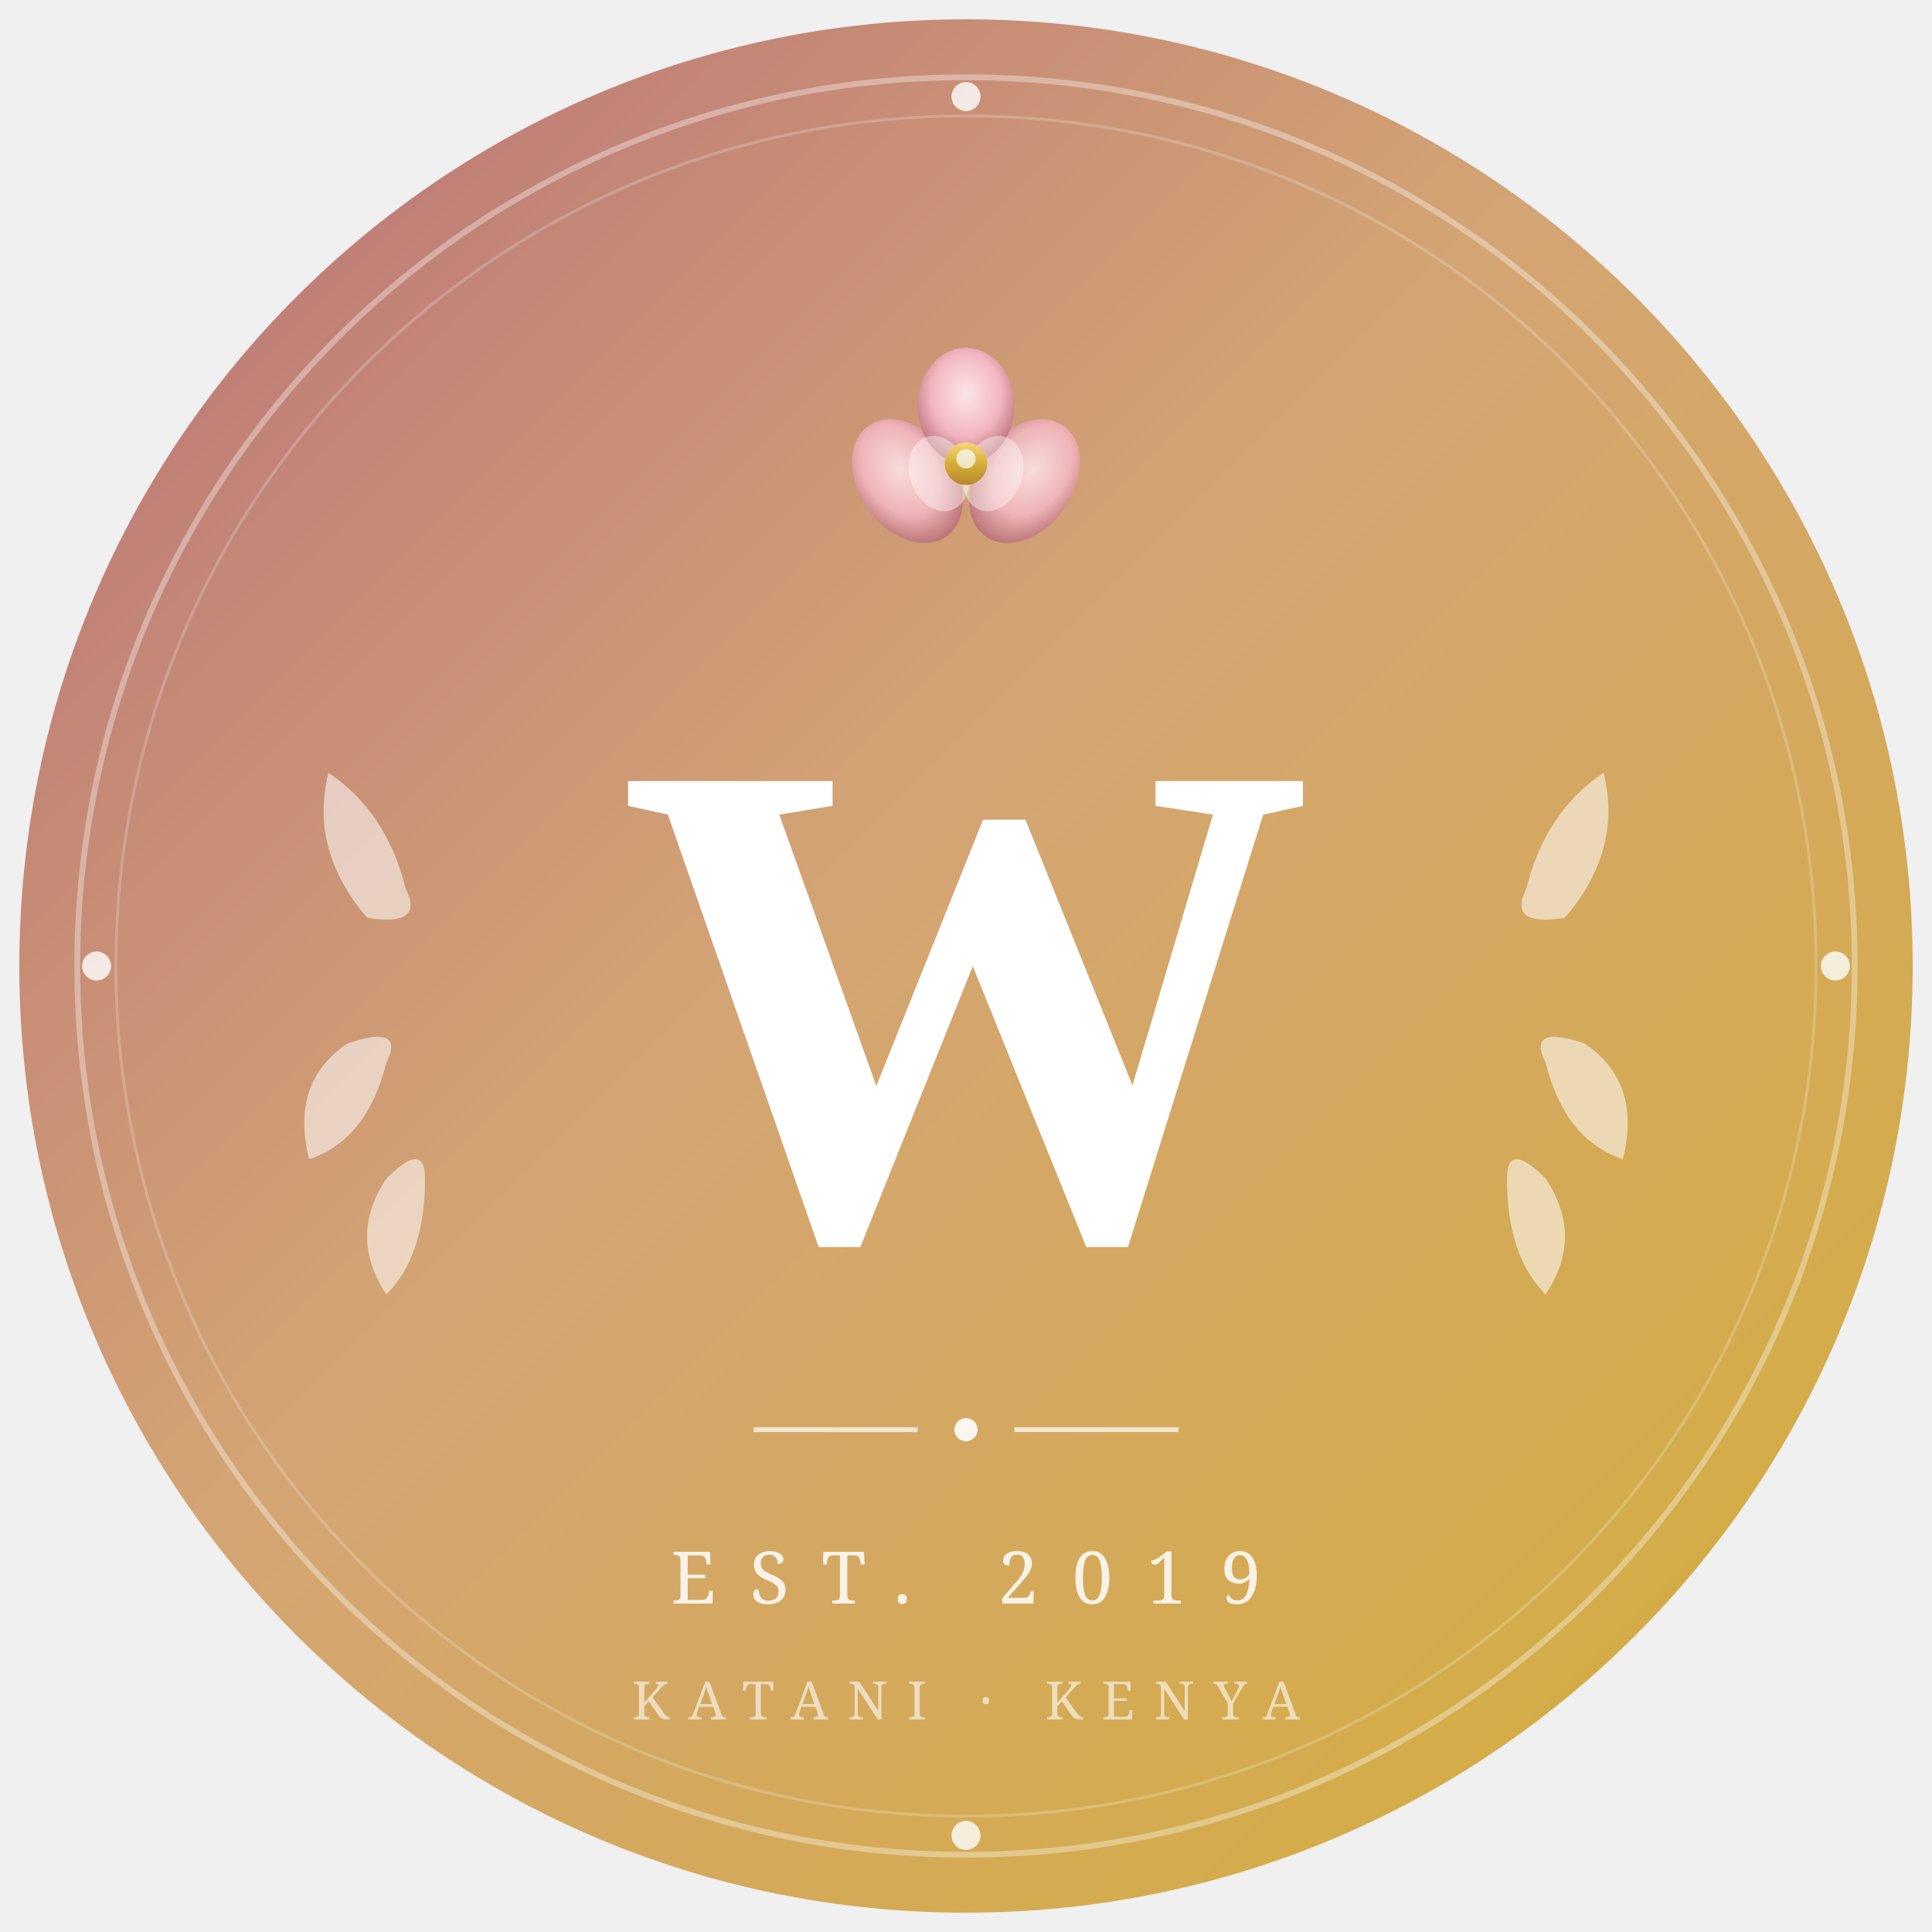
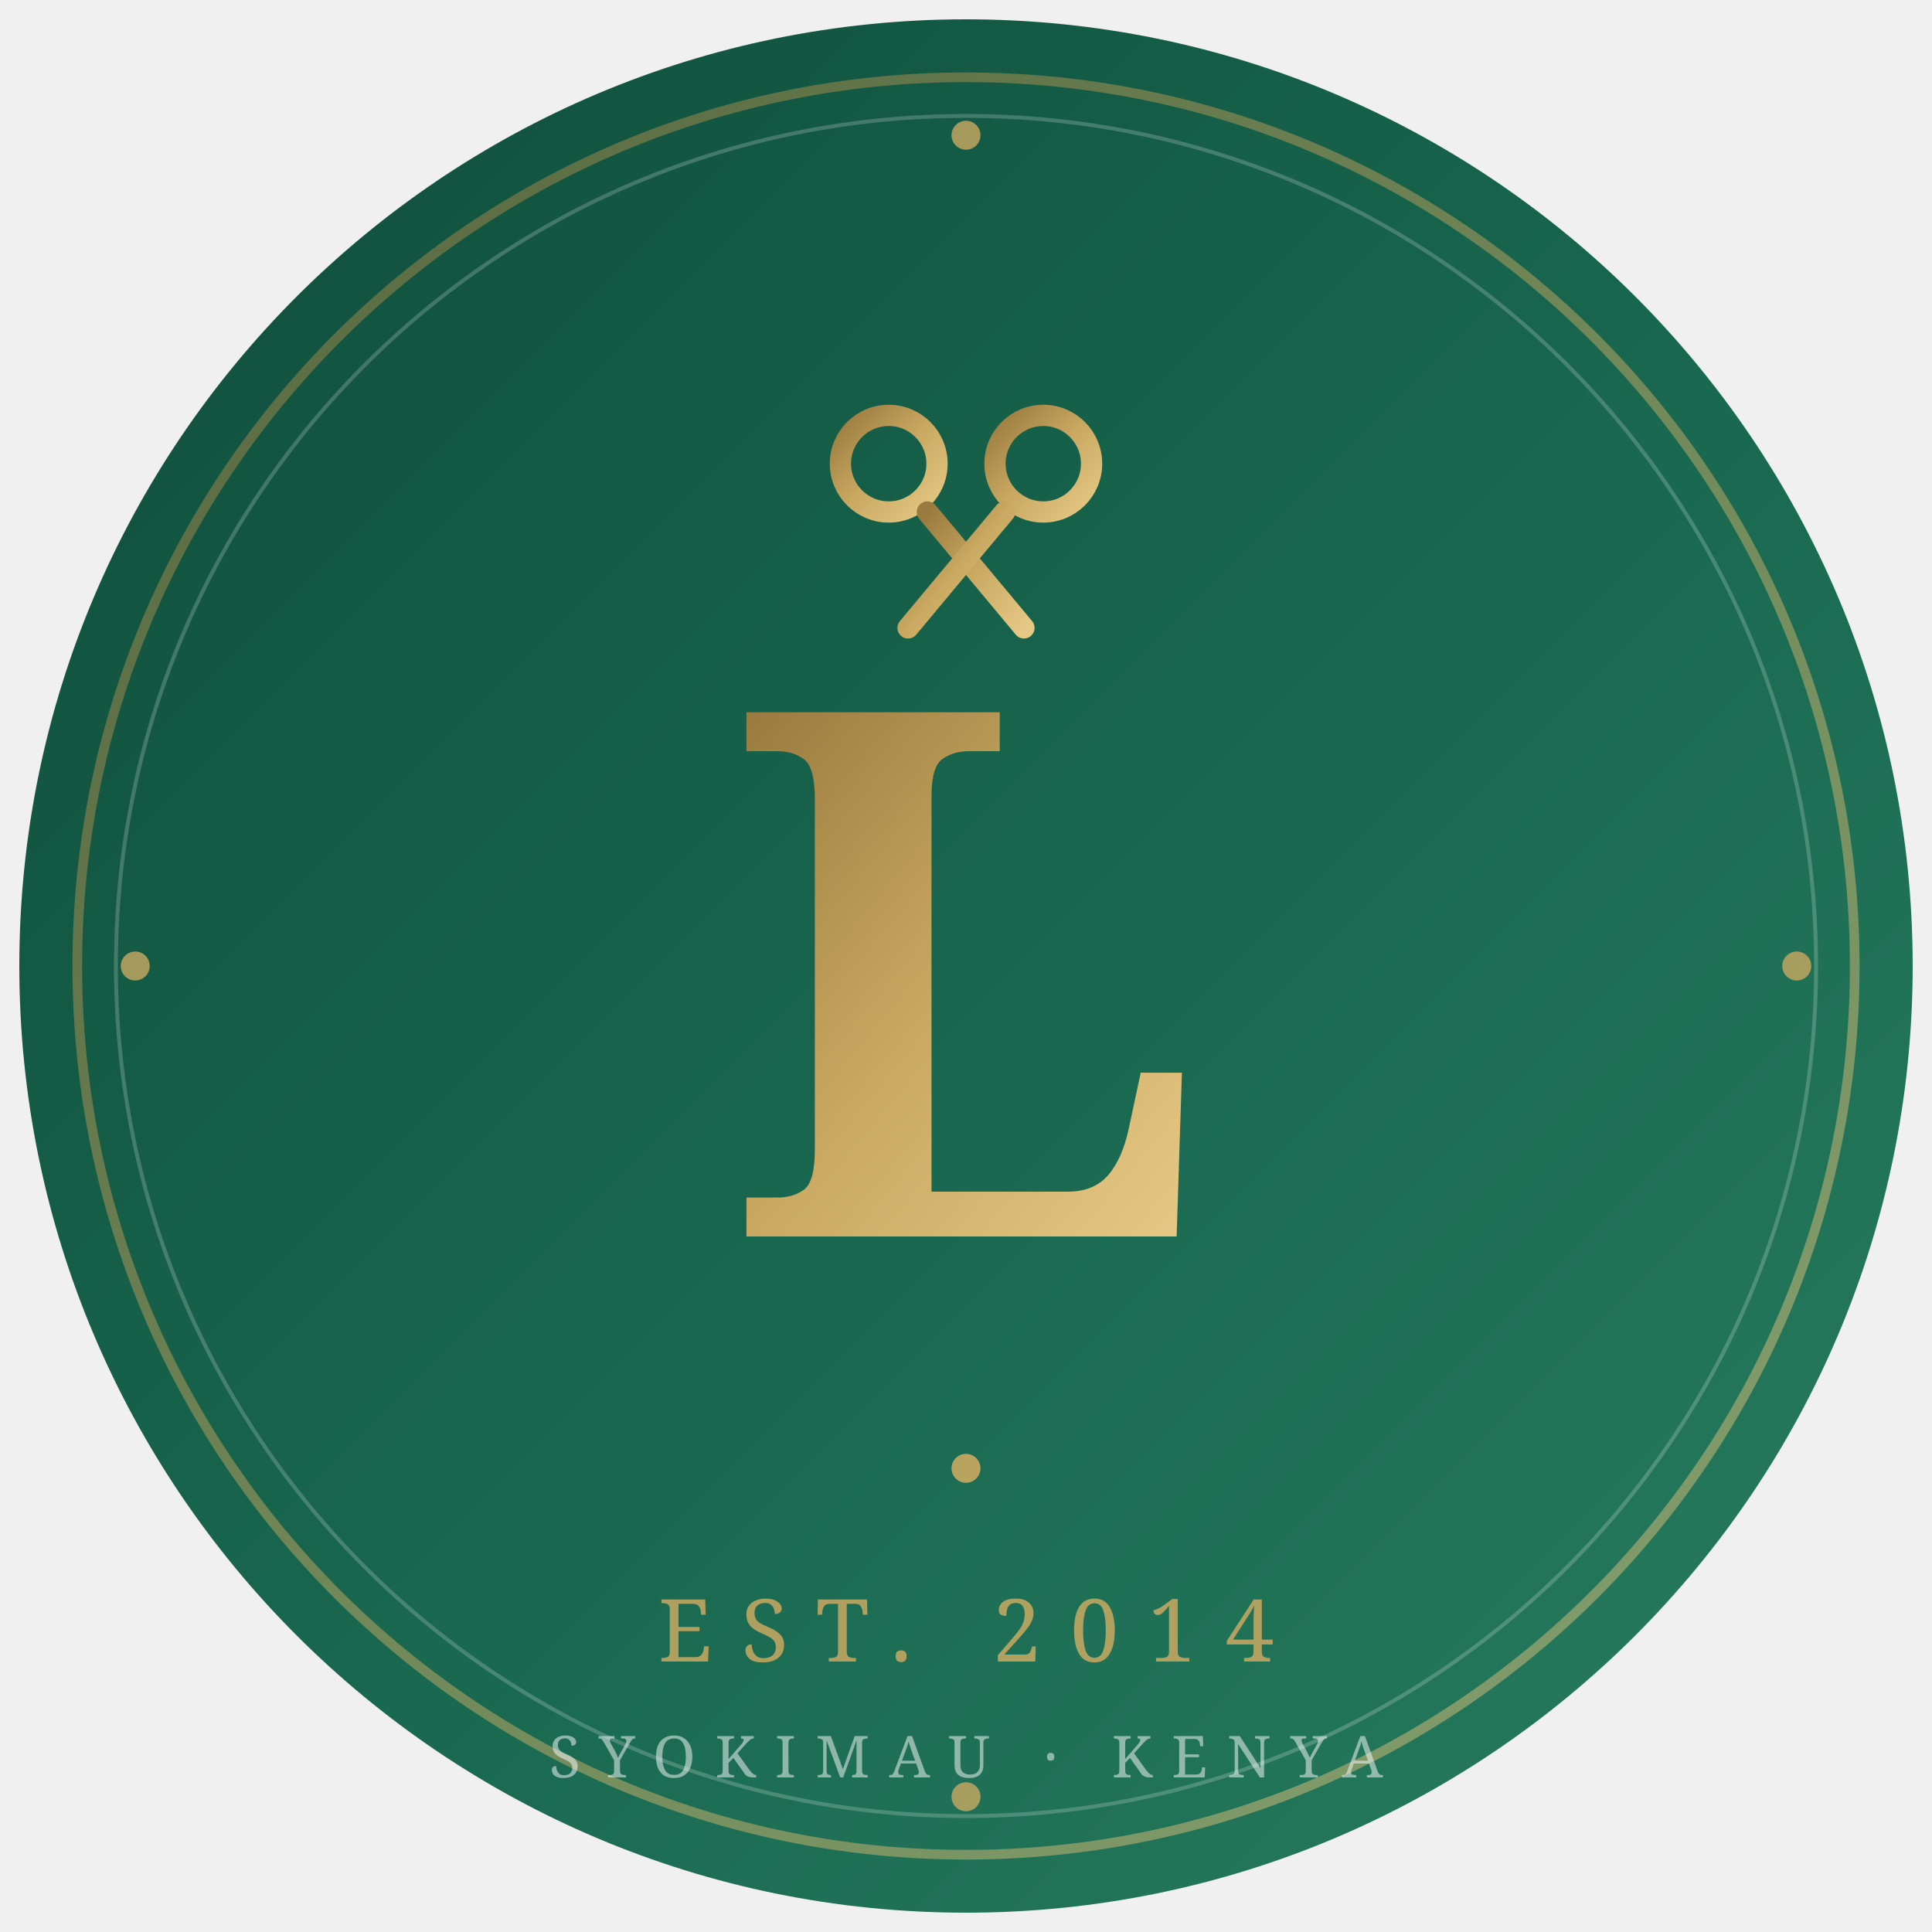
<svg xmlns="http://www.w3.org/2000/svg" viewBox="0 0 200 200" fill="none">
  <defs>
    <linearGradient id="bgGrad" x1="0%" y1="0%" x2="100%" y2="100%">
-       <stop offset="0%" stop-color="#B76E79" />
-       <stop offset="45%" stop-color="#D4A574" />
-       <stop offset="100%" stop-color="#D4AF37" />
+       <stop offset="0%" stop-color="#0F4C3A" />
+       <stop offset="60%" stop-color="#1A6B52" />
+       <stop offset="100%" stop-color="#2A7D5F" />
    </linearGradient>
-     <linearGradient id="goldShine" x1="0%" y1="0%" x2="0%" y2="100%">
-       <stop offset="0%" stop-color="#F4D77A" />
-       <stop offset="50%" stop-color="#D4AF37" />
-       <stop offset="100%" stop-color="#B8862A" />
+     <linearGradient id="goldGrad" x1="0%" y1="0%" x2="100%" y2="100%">
+       <stop offset="0%" stop-color="#9A7B3F" />
+       <stop offset="50%" stop-color="#C9A961" />
+       <stop offset="100%" stop-color="#E5C885" />
    </linearGradient>
-     <radialGradient id="roseGrad" cx="50%" cy="40%" r="60%">
-       <stop offset="0%" stop-color="#FFE8EC" />
-       <stop offset="60%" stop-color="#F4B8C4" />
-       <stop offset="100%" stop-color="#B76E79" />
-     </radialGradient>
  </defs>
  <circle cx="100" cy="100" r="98" fill="url(#bgGrad)" />
-   <circle cx="100" cy="100" r="92" fill="none" stroke="#FFFFFF" stroke-width="0.6" opacity="0.35" />
-   <circle cx="100" cy="100" r="88" fill="none" stroke="#FFFFFF" stroke-width="0.3" opacity="0.2" />
-   <circle cx="100" cy="10" r="1.5" fill="#FFFFFF" opacity="0.8" />
-   <circle cx="100" cy="190" r="1.5" fill="#FFFFFF" opacity="0.8" />
-   <circle cx="10" cy="100" r="1.5" fill="#FFFFFF" opacity="0.8" />
-   <circle cx="190" cy="100" r="1.5" fill="#FFFFFF" opacity="0.8" />
-   <g fill="#FFFFFF" opacity="0.55">
-     <path d="M 38 95 Q 32 88 34 80 Q 40 84 42 92 Q 44 96 38 95 Z" />
-     <path d="M 36 108 Q 30 112 32 120 Q 38 118 40 110 Q 42 106 36 108 Z" />
-     <path d="M 40 122 Q 36 128 40 134 Q 44 130 44 122 Q 44 118 40 122 Z" />
+   <circle cx="100" cy="100" r="92" fill="none" stroke="url(#goldGrad)" stroke-width="1" opacity="0.5" />
+   <circle cx="100" cy="100" r="88" fill="none" stroke="#FFFFFF" stroke-width="0.4" opacity="0.2" />
+   <circle cx="100" cy="14" r="1.5" fill="#C9A961" opacity="0.8" />
+   <circle cx="100" cy="186" r="1.5" fill="#C9A961" opacity="0.8" />
+   <circle cx="14" cy="100" r="1.5" fill="#C9A961" opacity="0.8" />
+   <circle cx="186" cy="100" r="1.5" fill="#C9A961" opacity="0.8" />
+   <g transform="translate(100, 52)" stroke="url(#goldGrad)" stroke-width="2.2" fill="none" stroke-linecap="round" stroke-linejoin="round">
+     <circle cx="-8" cy="-4" r="5" />
+     <circle cx="8" cy="-4" r="5" />
+     <line x1="-4" y1="1" x2="6" y2="13" />
+     <line x1="4" y1="1" x2="-6" y2="13" />
  </g>
-   <g fill="#FFFFFF" opacity="0.55" transform="translate(200, 0) scale(-1, 1)">
-     <path d="M 38 95 Q 32 88 34 80 Q 40 84 42 92 Q 44 96 38 95 Z" />
-     <path d="M 36 108 Q 30 112 32 120 Q 38 118 40 110 Q 42 106 36 108 Z" />
-     <path d="M 40 122 Q 36 128 40 134 Q 44 130 44 122 Q 44 118 40 122 Z" />
+   <text x="100" y="128" text-anchor="middle" font-family="Cormorant Garamond, Georgia, serif" font-size="76" font-weight="600" fill="url(#goldGrad)">L</text>
+   <g transform="translate(100, 152)">
+     <line x1="-26" y1="0" x2="-6" y2="0" stroke="url(#goldGrad)" stroke-width="0.8" opacity="0.7" />
+     <circle cx="0" cy="0" r="1.5" fill="#C9A961" opacity="0.9" />
+     <line x1="6" y1="0" x2="26" y2="0" stroke="url(#goldGrad)" stroke-width="0.8" opacity="0.7" />
  </g>
-   <g transform="translate(100, 48)">
-     <ellipse cx="-6" cy="-2" rx="5" ry="7" fill="url(#roseGrad)" opacity="0.85" transform="rotate(-35)" />
-     <ellipse cx="6" cy="-2" rx="5" ry="7" fill="url(#roseGrad)" opacity="0.85" transform="rotate(35)" />
-     <ellipse cx="0" cy="-6" rx="5" ry="6" fill="url(#roseGrad)" opacity="0.95" />
-     <ellipse cx="-3" cy="0" rx="3" ry="4" fill="#FFFFFF" opacity="0.4" transform="rotate(-20)" />
-     <ellipse cx="3" cy="0" rx="3" ry="4" fill="#FFFFFF" opacity="0.4" transform="rotate(20)" />
-     <circle cx="0" cy="0" r="2.2" fill="url(#goldShine)" />
-     <circle cx="0" cy="-0.5" r="1" fill="#FFFFFF" opacity="0.7" />
-   </g>
-   <text x="100" y="128" text-anchor="middle" font-family="Georgia, 'Times New Roman', serif" font-size="72" font-weight="bold" fill="#FFFFFF" letter-spacing="-2">W</text>
-   <g transform="translate(100, 148)">
-     <line x1="-22" y1="0" x2="-5" y2="0" stroke="#FFFFFF" stroke-width="0.5" opacity="0.7" />
-     <circle cx="0" cy="0" r="1.2" fill="#FFFFFF" opacity="0.9" />
-     <line x1="5" y1="0" x2="22" y2="0" stroke="#FFFFFF" stroke-width="0.5" opacity="0.7" />
-   </g>
-   <text x="100" y="166" text-anchor="middle" font-family="Georgia, serif" font-size="7.5" letter-spacing="3.5" fill="#FFFFFF" opacity="0.85">EST. 2019</text>
-   <text x="100" y="178" text-anchor="middle" font-family="Georgia, serif" font-size="5.5" letter-spacing="2" fill="#FFFFFF" opacity="0.6">KATANI · KENYA</text>
+   <text x="100" y="172" text-anchor="middle" font-family="Cormorant SC, Georgia, serif" font-size="9" letter-spacing="3" fill="#C9A961" opacity="0.85">EST. 2014</text>
+   <text x="100" y="184" text-anchor="middle" font-family="Cormorant SC, Georgia, serif" font-size="6" letter-spacing="2" fill="#FFFFFF" opacity="0.5">SYOKIMAU · KENYA</text>
</svg>
